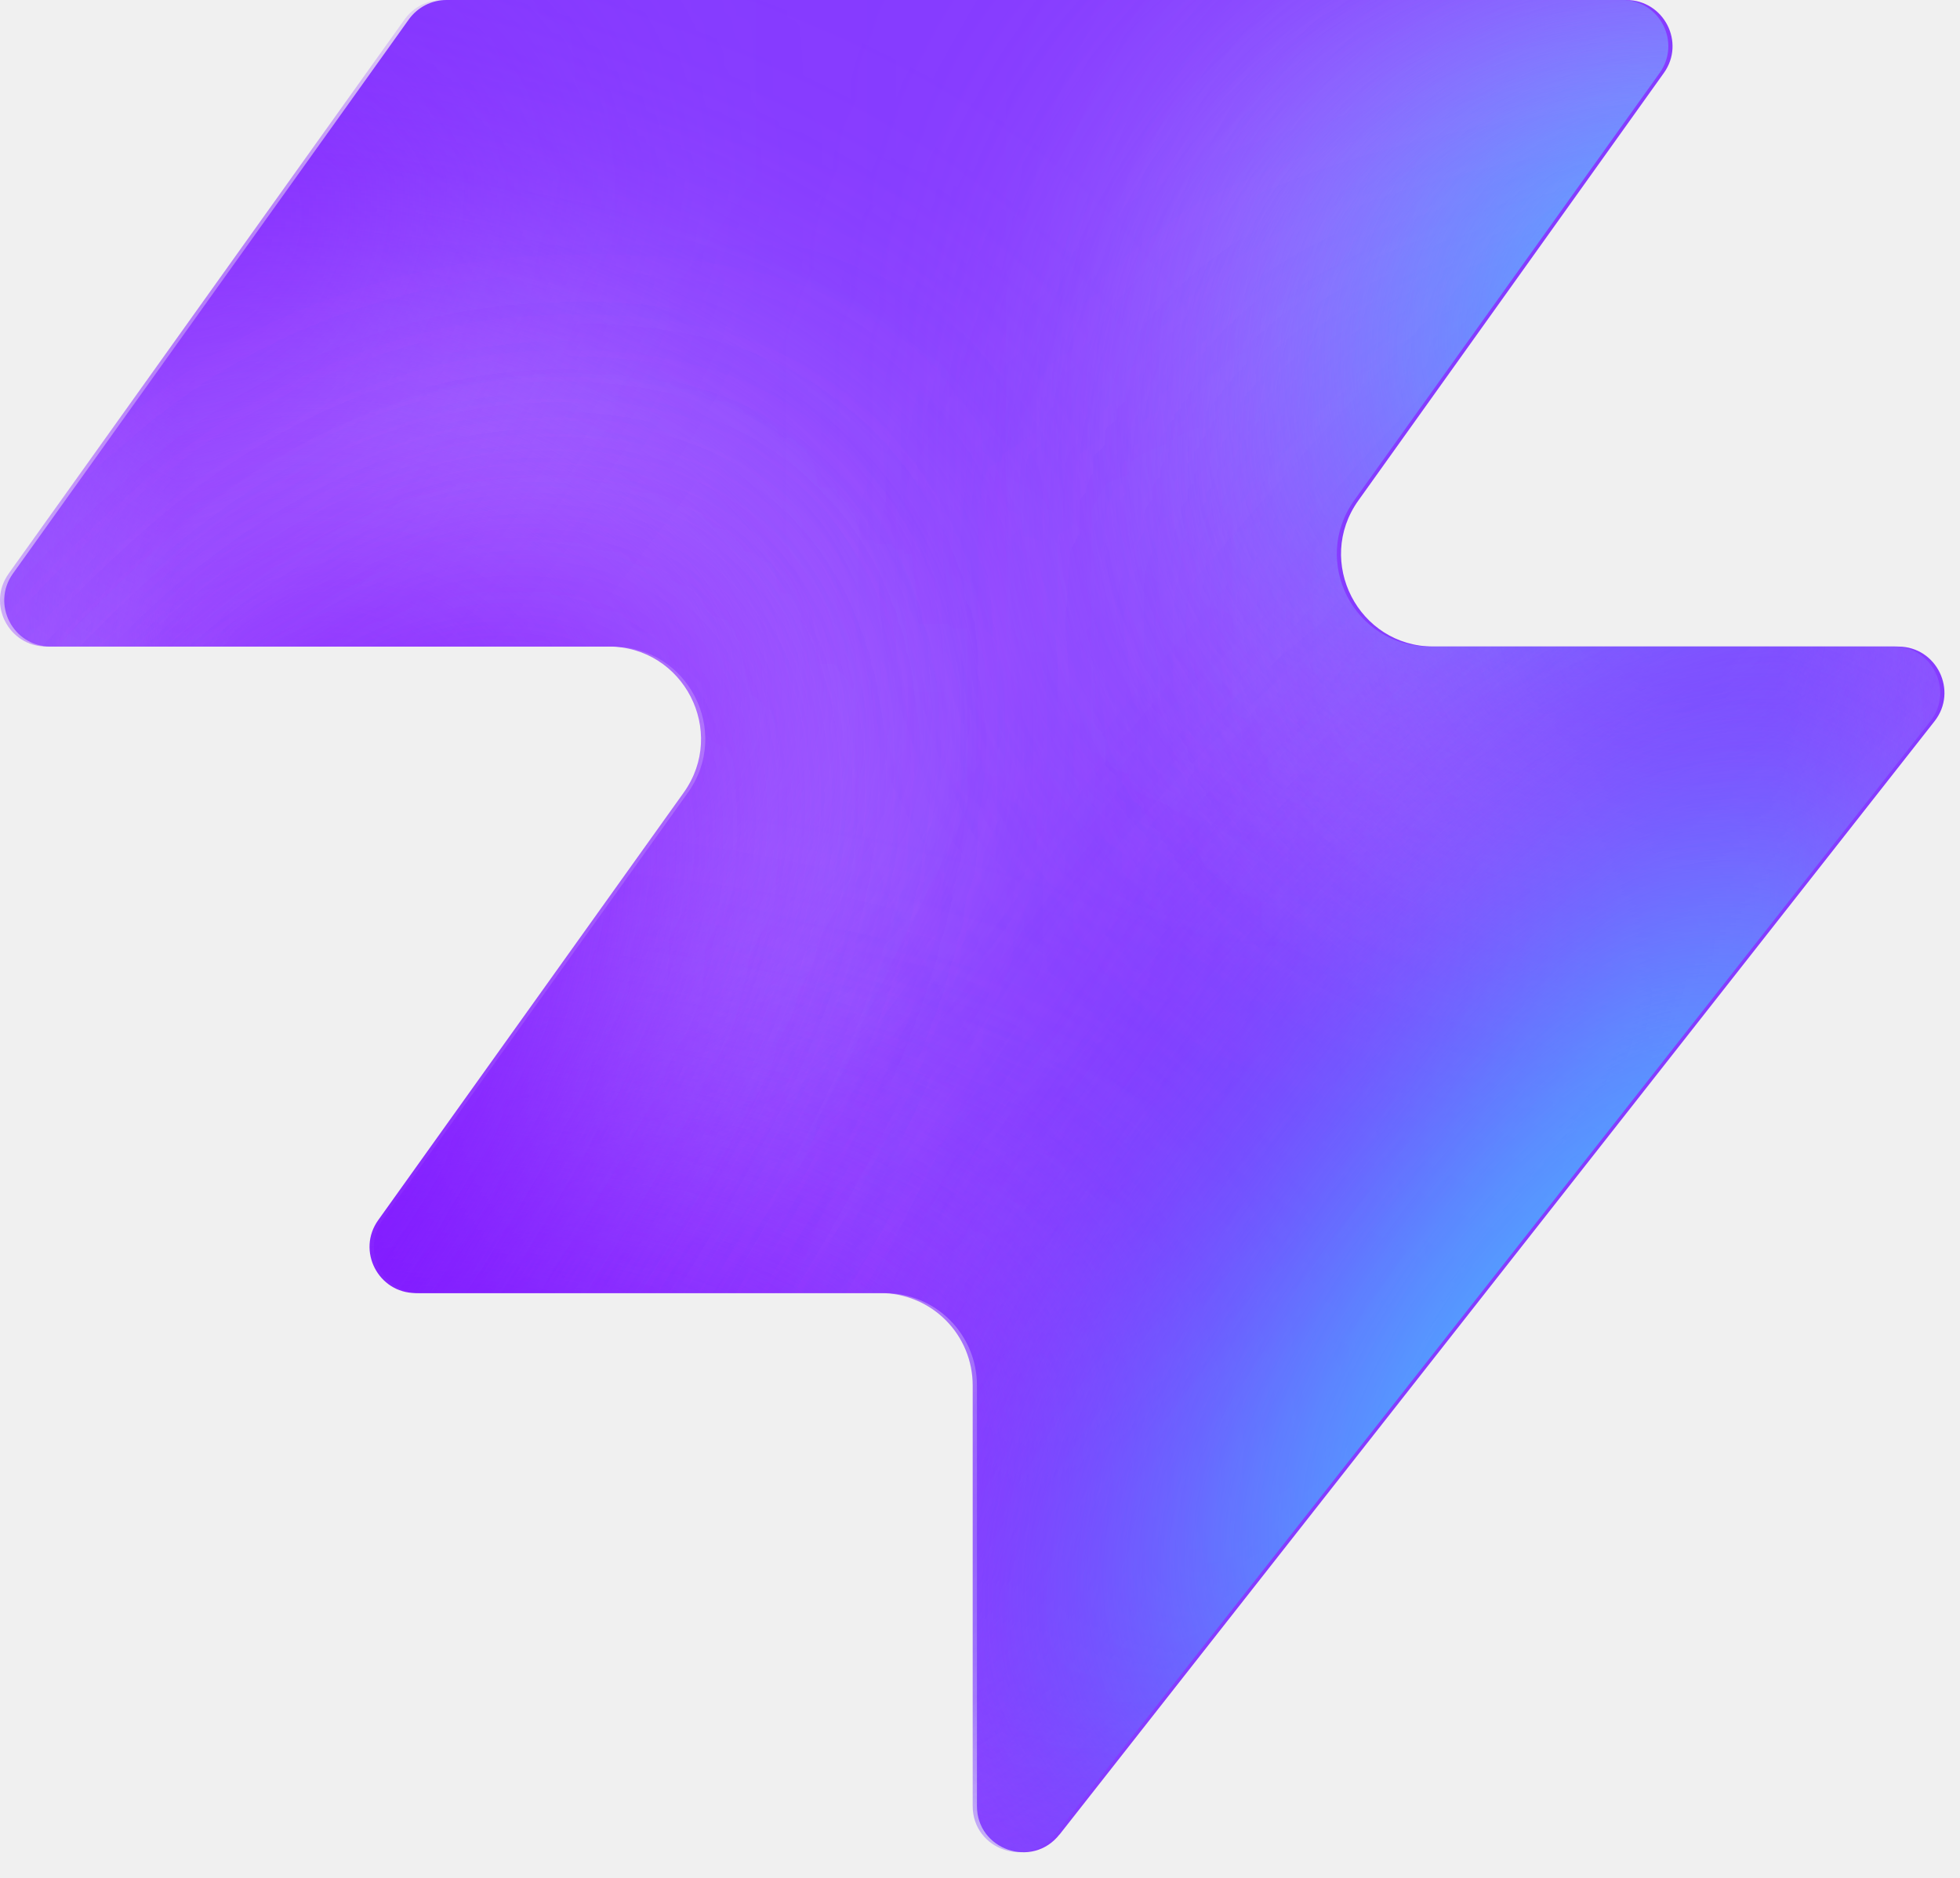
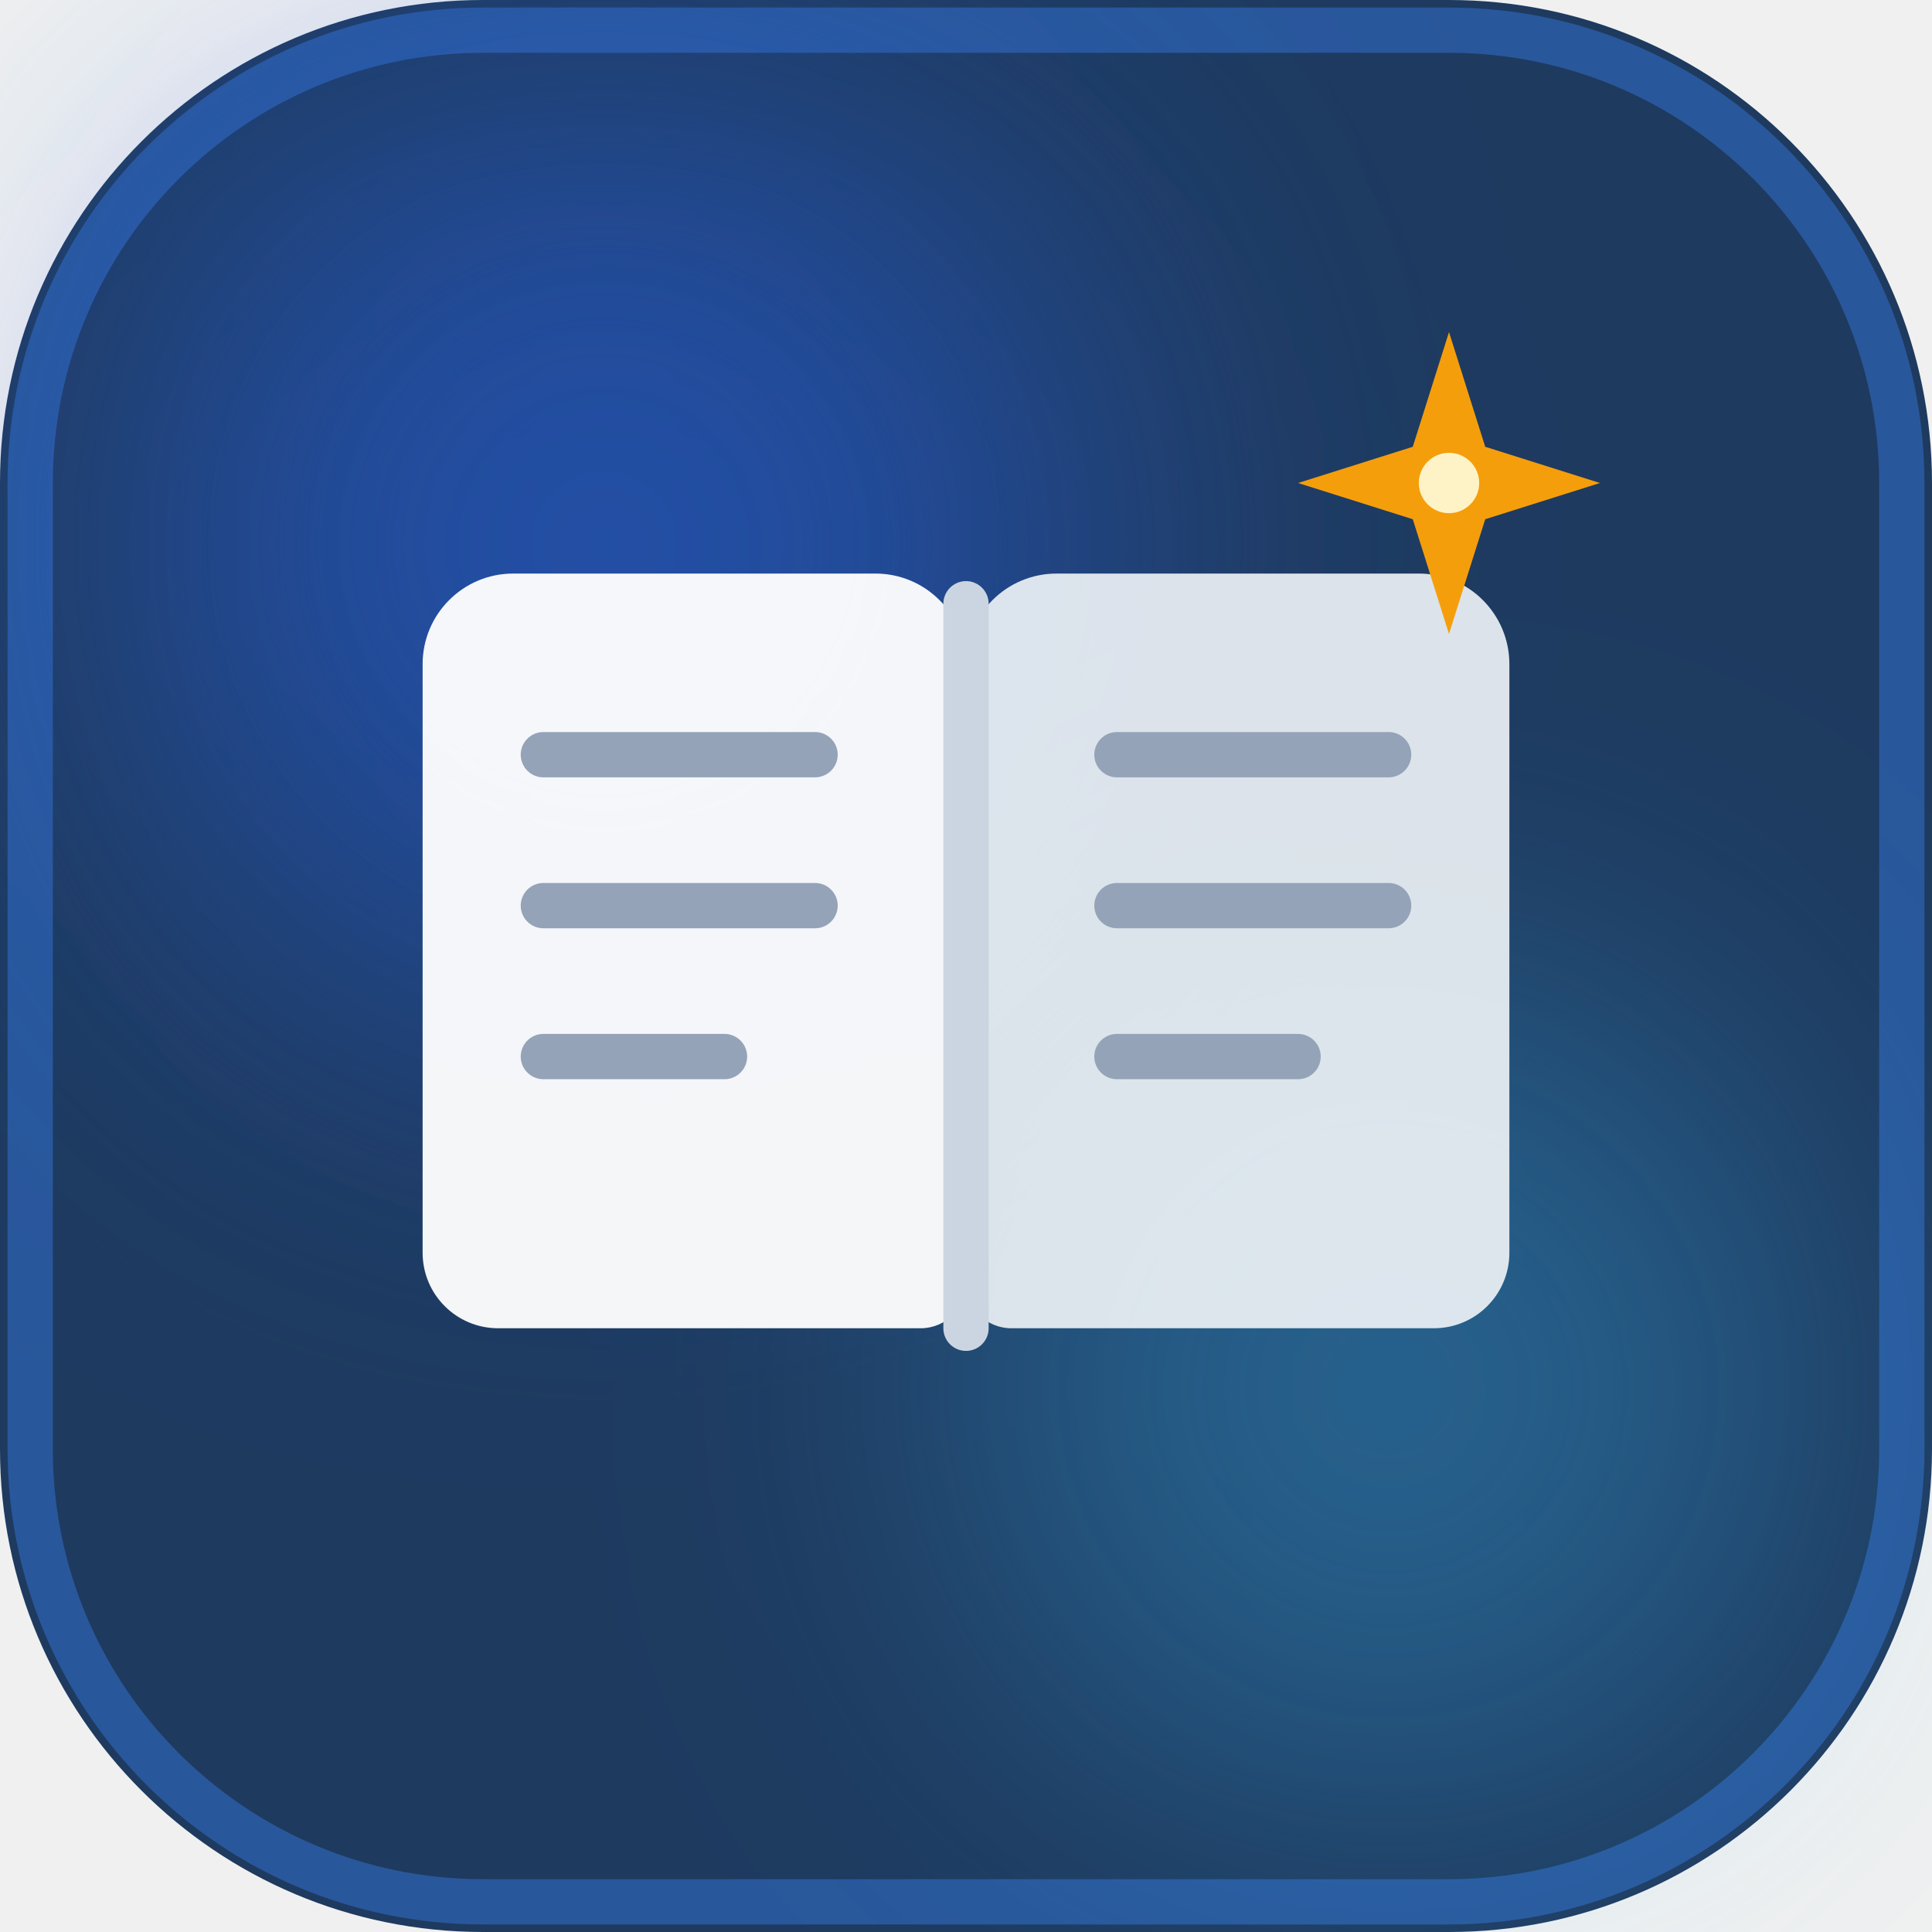
- <svg xmlns="http://www.w3.org/2000/svg" width="48" height="46" fill="none" viewBox="0 0 48 46">
-   <path fill="#863bff" d="M25.946 44.938c-.664.845-2.021.375-2.021-.698V33.937a2.26 2.26 0 0 0-2.262-2.262H10.287c-.92 0-1.456-1.04-.92-1.788l7.48-10.471c1.07-1.497 0-3.578-1.842-3.578H1.237c-.92 0-1.456-1.04-.92-1.788L10.013.474c.214-.297.556-.474.92-.474h28.894c.92 0 1.456 1.04.92 1.788l-7.48 10.471c-1.07 1.498 0 3.579 1.842 3.579h11.377c.943 0 1.473 1.088.89 1.83L25.947 44.94z" style="fill:#863bff;fill:color(display-p3 .525 .23 1);fill-opacity:1" />
-   <mask id="a" width="48" height="46" x="0" y="0" maskUnits="userSpaceOnUse" style="mask-type:alpha">
-     <path fill="#000" d="M25.842 44.938c-.664.844-2.021.375-2.021-.698V33.937a2.26 2.26 0 0 0-2.262-2.262H10.183c-.92 0-1.456-1.04-.92-1.788l7.48-10.471c1.07-1.498 0-3.579-1.842-3.579H1.133c-.92 0-1.456-1.04-.92-1.787L9.91.473c.214-.297.556-.474.92-.474h28.894c.92 0 1.456 1.04.92 1.788l-7.48 10.471c-1.07 1.498 0 3.578 1.842 3.578h11.377c.943 0 1.473 1.088.89 1.832L25.843 44.94z" style="fill:#000;fill-opacity:1" />
-   </mask>
-   <g mask="url(#a)">
-     <g filter="url(#b)">
-       <ellipse cx="5.508" cy="14.704" fill="#ede6ff" rx="5.508" ry="14.704" style="fill:#ede6ff;fill:color(display-p3 .927 .903 1);fill-opacity:1" transform="matrix(.00324 1 1 -.00324 -4.47 31.516)" />
-     </g>
-     <g filter="url(#c)">
-       <ellipse cx="10.399" cy="29.851" fill="#ede6ff" rx="10.399" ry="29.851" style="fill:#ede6ff;fill:color(display-p3 .927 .903 1);fill-opacity:1" transform="matrix(.00324 1 1 -.00324 -39.328 7.883)" />
-     </g>
-     <g filter="url(#d)">
-       <ellipse cx="5.508" cy="30.487" fill="#7e14ff" rx="5.508" ry="30.487" style="fill:#7e14ff;fill:color(display-p3 .492 .077 1);fill-opacity:1" transform="rotate(89.814 -25.913 -14.639)scale(1 -1)" />
-     </g>
-     <g filter="url(#e)">
-       <ellipse cx="5.508" cy="30.599" fill="#7e14ff" rx="5.508" ry="30.599" style="fill:#7e14ff;fill:color(display-p3 .492 .077 1);fill-opacity:1" transform="rotate(89.814 -32.644 -3.334)scale(1 -1)" />
-     </g>
-     <g filter="url(#f)">
-       <ellipse cx="5.508" cy="30.599" fill="#7e14ff" rx="5.508" ry="30.599" style="fill:#7e14ff;fill:color(display-p3 .492 .077 1);fill-opacity:1" transform="matrix(.00324 1 1 -.00324 -34.34 30.47)" />
-     </g>
-     <g filter="url(#g)">
-       <ellipse cx="14.072" cy="22.078" fill="#ede6ff" rx="14.072" ry="22.078" style="fill:#ede6ff;fill:color(display-p3 .927 .903 1);fill-opacity:1" transform="rotate(93.35 24.506 48.493)scale(-1 1)" />
-     </g>
-     <g filter="url(#h)">
-       <ellipse cx="3.47" cy="21.501" fill="#7e14ff" rx="3.47" ry="21.501" style="fill:#7e14ff;fill:color(display-p3 .492 .077 1);fill-opacity:1" transform="rotate(89.009 28.708 47.59)scale(-1 1)" />
-     </g>
-     <g filter="url(#i)">
-       <ellipse cx="3.47" cy="21.501" fill="#7e14ff" rx="3.47" ry="21.501" style="fill:#7e14ff;fill:color(display-p3 .492 .077 1);fill-opacity:1" transform="rotate(89.009 28.708 47.59)scale(-1 1)" />
-     </g>
-     <g filter="url(#j)">
-       <ellipse cx=".387" cy="8.972" fill="#7e14ff" rx="4.407" ry="29.108" style="fill:#7e14ff;fill:color(display-p3 .492 .077 1);fill-opacity:1" transform="rotate(39.51 .387 8.972)" />
-     </g>
-     <g filter="url(#k)">
-       <ellipse cx="47.523" cy="-6.092" fill="#7e14ff" rx="4.407" ry="29.108" style="fill:#7e14ff;fill:color(display-p3 .492 .077 1);fill-opacity:1" transform="rotate(37.892 47.523 -6.092)" />
-     </g>
-     <g filter="url(#l)">
-       <ellipse cx="41.412" cy="6.333" fill="#47bfff" rx="5.971" ry="9.665" style="fill:#47bfff;fill:color(display-p3 .28 .748 1);fill-opacity:1" transform="rotate(37.892 41.412 6.333)" />
-     </g>
-     <g filter="url(#m)">
-       <ellipse cx="-1.879" cy="38.332" fill="#7e14ff" rx="4.407" ry="29.108" style="fill:#7e14ff;fill:color(display-p3 .492 .077 1);fill-opacity:1" transform="rotate(37.892 -1.88 38.332)" />
-     </g>
-     <g filter="url(#n)">
-       <ellipse cx="-1.879" cy="38.332" fill="#7e14ff" rx="4.407" ry="29.108" style="fill:#7e14ff;fill:color(display-p3 .492 .077 1);fill-opacity:1" transform="rotate(37.892 -1.88 38.332)" />
-     </g>
-     <g filter="url(#o)">
-       <ellipse cx="35.651" cy="29.907" fill="#7e14ff" rx="4.407" ry="29.108" style="fill:#7e14ff;fill:color(display-p3 .492 .077 1);fill-opacity:1" transform="rotate(37.892 35.651 29.907)" />
-     </g>
-     <g filter="url(#p)">
-       <ellipse cx="38.418" cy="32.4" fill="#47bfff" rx="5.971" ry="15.297" style="fill:#47bfff;fill:color(display-p3 .28 .748 1);fill-opacity:1" transform="rotate(37.892 38.418 32.4)" />
-     </g>
-   </g>
-   <defs>
-     <filter id="b" width="60.045" height="41.654" x="-19.77" y="16.149" color-interpolation-filters="sRGB" filterUnits="userSpaceOnUse">
-       <feFlood flood-opacity="0" result="BackgroundImageFix" />
-       <feBlend in="SourceGraphic" in2="BackgroundImageFix" result="shape" />
-       <feGaussianBlur result="effect1_foregroundBlur_2002_17158" stdDeviation="7.659" />
-     </filter>
-     <filter id="c" width="90.34" height="51.437" x="-54.613" y="-7.533" color-interpolation-filters="sRGB" filterUnits="userSpaceOnUse">
-       <feFlood flood-opacity="0" result="BackgroundImageFix" />
-       <feBlend in="SourceGraphic" in2="BackgroundImageFix" result="shape" />
-       <feGaussianBlur result="effect1_foregroundBlur_2002_17158" stdDeviation="7.659" />
-     </filter>
-     <filter id="d" width="79.355" height="29.4" x="-49.64" y="2.03" color-interpolation-filters="sRGB" filterUnits="userSpaceOnUse">
-       <feFlood flood-opacity="0" result="BackgroundImageFix" />
-       <feBlend in="SourceGraphic" in2="BackgroundImageFix" result="shape" />
-       <feGaussianBlur result="effect1_foregroundBlur_2002_17158" stdDeviation="4.596" />
-     </filter>
-     <filter id="e" width="79.579" height="29.4" x="-45.045" y="20.029" color-interpolation-filters="sRGB" filterUnits="userSpaceOnUse">
-       <feFlood flood-opacity="0" result="BackgroundImageFix" />
-       <feBlend in="SourceGraphic" in2="BackgroundImageFix" result="shape" />
-       <feGaussianBlur result="effect1_foregroundBlur_2002_17158" stdDeviation="4.596" />
-     </filter>
-     <filter id="f" width="79.579" height="29.4" x="-43.513" y="21.178" color-interpolation-filters="sRGB" filterUnits="userSpaceOnUse">
-       <feFlood flood-opacity="0" result="BackgroundImageFix" />
-       <feBlend in="SourceGraphic" in2="BackgroundImageFix" result="shape" />
-       <feGaussianBlur result="effect1_foregroundBlur_2002_17158" stdDeviation="4.596" />
-     </filter>
-     <filter id="g" width="74.749" height="58.852" x="15.756" y="-17.901" color-interpolation-filters="sRGB" filterUnits="userSpaceOnUse">
-       <feFlood flood-opacity="0" result="BackgroundImageFix" />
-       <feBlend in="SourceGraphic" in2="BackgroundImageFix" result="shape" />
-       <feGaussianBlur result="effect1_foregroundBlur_2002_17158" stdDeviation="7.659" />
-     </filter>
-     <filter id="h" width="61.377" height="25.362" x="23.548" y="2.284" color-interpolation-filters="sRGB" filterUnits="userSpaceOnUse">
-       <feFlood flood-opacity="0" result="BackgroundImageFix" />
-       <feBlend in="SourceGraphic" in2="BackgroundImageFix" result="shape" />
-       <feGaussianBlur result="effect1_foregroundBlur_2002_17158" stdDeviation="4.596" />
-     </filter>
-     <filter id="i" width="61.377" height="25.362" x="23.548" y="2.284" color-interpolation-filters="sRGB" filterUnits="userSpaceOnUse">
-       <feFlood flood-opacity="0" result="BackgroundImageFix" />
-       <feBlend in="SourceGraphic" in2="BackgroundImageFix" result="shape" />
-       <feGaussianBlur result="effect1_foregroundBlur_2002_17158" stdDeviation="4.596" />
-     </filter>
-     <filter id="j" width="56.045" height="63.649" x="-27.636" y="-22.853" color-interpolation-filters="sRGB" filterUnits="userSpaceOnUse">
-       <feFlood flood-opacity="0" result="BackgroundImageFix" />
-       <feBlend in="SourceGraphic" in2="BackgroundImageFix" result="shape" />
-       <feGaussianBlur result="effect1_foregroundBlur_2002_17158" stdDeviation="4.596" />
-     </filter>
-     <filter id="k" width="54.814" height="64.646" x="20.116" y="-38.415" color-interpolation-filters="sRGB" filterUnits="userSpaceOnUse">
-       <feFlood flood-opacity="0" result="BackgroundImageFix" />
-       <feBlend in="SourceGraphic" in2="BackgroundImageFix" result="shape" />
-       <feGaussianBlur result="effect1_foregroundBlur_2002_17158" stdDeviation="4.596" />
-     </filter>
-     <filter id="l" width="33.541" height="35.313" x="24.641" y="-11.323" color-interpolation-filters="sRGB" filterUnits="userSpaceOnUse">
-       <feFlood flood-opacity="0" result="BackgroundImageFix" />
-       <feBlend in="SourceGraphic" in2="BackgroundImageFix" result="shape" />
-       <feGaussianBlur result="effect1_foregroundBlur_2002_17158" stdDeviation="4.596" />
-     </filter>
-     <filter id="m" width="54.814" height="64.646" x="-29.286" y="6.009" color-interpolation-filters="sRGB" filterUnits="userSpaceOnUse">
-       <feFlood flood-opacity="0" result="BackgroundImageFix" />
-       <feBlend in="SourceGraphic" in2="BackgroundImageFix" result="shape" />
-       <feGaussianBlur result="effect1_foregroundBlur_2002_17158" stdDeviation="4.596" />
-     </filter>
-     <filter id="n" width="54.814" height="64.646" x="-29.286" y="6.009" color-interpolation-filters="sRGB" filterUnits="userSpaceOnUse">
-       <feFlood flood-opacity="0" result="BackgroundImageFix" />
-       <feBlend in="SourceGraphic" in2="BackgroundImageFix" result="shape" />
-       <feGaussianBlur result="effect1_foregroundBlur_2002_17158" stdDeviation="4.596" />
-     </filter>
-     <filter id="o" width="54.814" height="64.646" x="8.244" y="-2.416" color-interpolation-filters="sRGB" filterUnits="userSpaceOnUse">
-       <feFlood flood-opacity="0" result="BackgroundImageFix" />
-       <feBlend in="SourceGraphic" in2="BackgroundImageFix" result="shape" />
-       <feGaussianBlur result="effect1_foregroundBlur_2002_17158" stdDeviation="4.596" />
-     </filter>
-     <filter id="p" width="39.409" height="43.623" x="18.713" y="10.588" color-interpolation-filters="sRGB" filterUnits="userSpaceOnUse">
-       <feFlood flood-opacity="0" result="BackgroundImageFix" />
-       <feBlend in="SourceGraphic" in2="BackgroundImageFix" result="shape" />
-       <feGaussianBlur result="effect1_foregroundBlur_2002_17158" stdDeviation="4.596" />
-     </filter>
-   </defs>
+ <svg xmlns="http://www.w3.org/2000/svg" viewBox="0 0 64 64" fill="none">
+   <rect width="64" height="64" rx="16" fill="#1E3A5F" />
+   <rect x="1" y="1" width="62" height="62" rx="15" stroke="#3B82F6" stroke-width="1.5" stroke-opacity="0.4" />
+   <circle cx="20" cy="18" r="16" fill="#2563EB" opacity="0.5" filter="blur(8px)" />
+   <circle cx="46" cy="46" r="14" fill="#38BDF8" opacity="0.3" filter="blur(6px)" />
+   <path d="M14 22C14 20.343 15.343 19 17 19H29C30.657 19 32 20.343 32 22V42.5C32 43.328 31.328 44 30.5 44H16.5C15.119 44 14 42.881 14 41.5V22Z" fill="#FFFFFF" fill-opacity="0.95" />
+   <path d="M50 22C50 20.343 48.657 19 47 19H35C33.343 19 32 20.343 32 22V42.5C32 43.328 32.672 44 33.5 44H47.5C48.881 44 50 42.881 50 41.5V22Z" fill="#F1F5F9" fill-opacity="0.9" />
+   <line x1="32" y1="20" x2="32" y2="44" stroke="#CBD5E1" stroke-width="1.5" stroke-linecap="round" />
+   <line x1="18" y1="25" x2="27" y2="25" stroke="#94A3B8" stroke-width="1.5" stroke-linecap="round" />
+   <line x1="18" y1="30" x2="27" y2="30" stroke="#94A3B8" stroke-width="1.5" stroke-linecap="round" />
+   <line x1="18" y1="35" x2="24" y2="35" stroke="#94A3B8" stroke-width="1.5" stroke-linecap="round" />
+   <line x1="37" y1="25" x2="46" y2="25" stroke="#94A3B8" stroke-width="1.5" stroke-linecap="round" />
+   <line x1="37" y1="30" x2="46" y2="30" stroke="#94A3B8" stroke-width="1.5" stroke-linecap="round" />
+   <line x1="37" y1="35" x2="43" y2="35" stroke="#94A3B8" stroke-width="1.5" stroke-linecap="round" />
+   <path d="M48 11L49.2 14.8L53 16L49.2 17.2L48 21L46.8 17.2L43 16L46.8 14.8L48 11Z" fill="#F59E0B" />
+   <circle cx="48" cy="16" r="1" fill="#FEF3C7" />
</svg>
